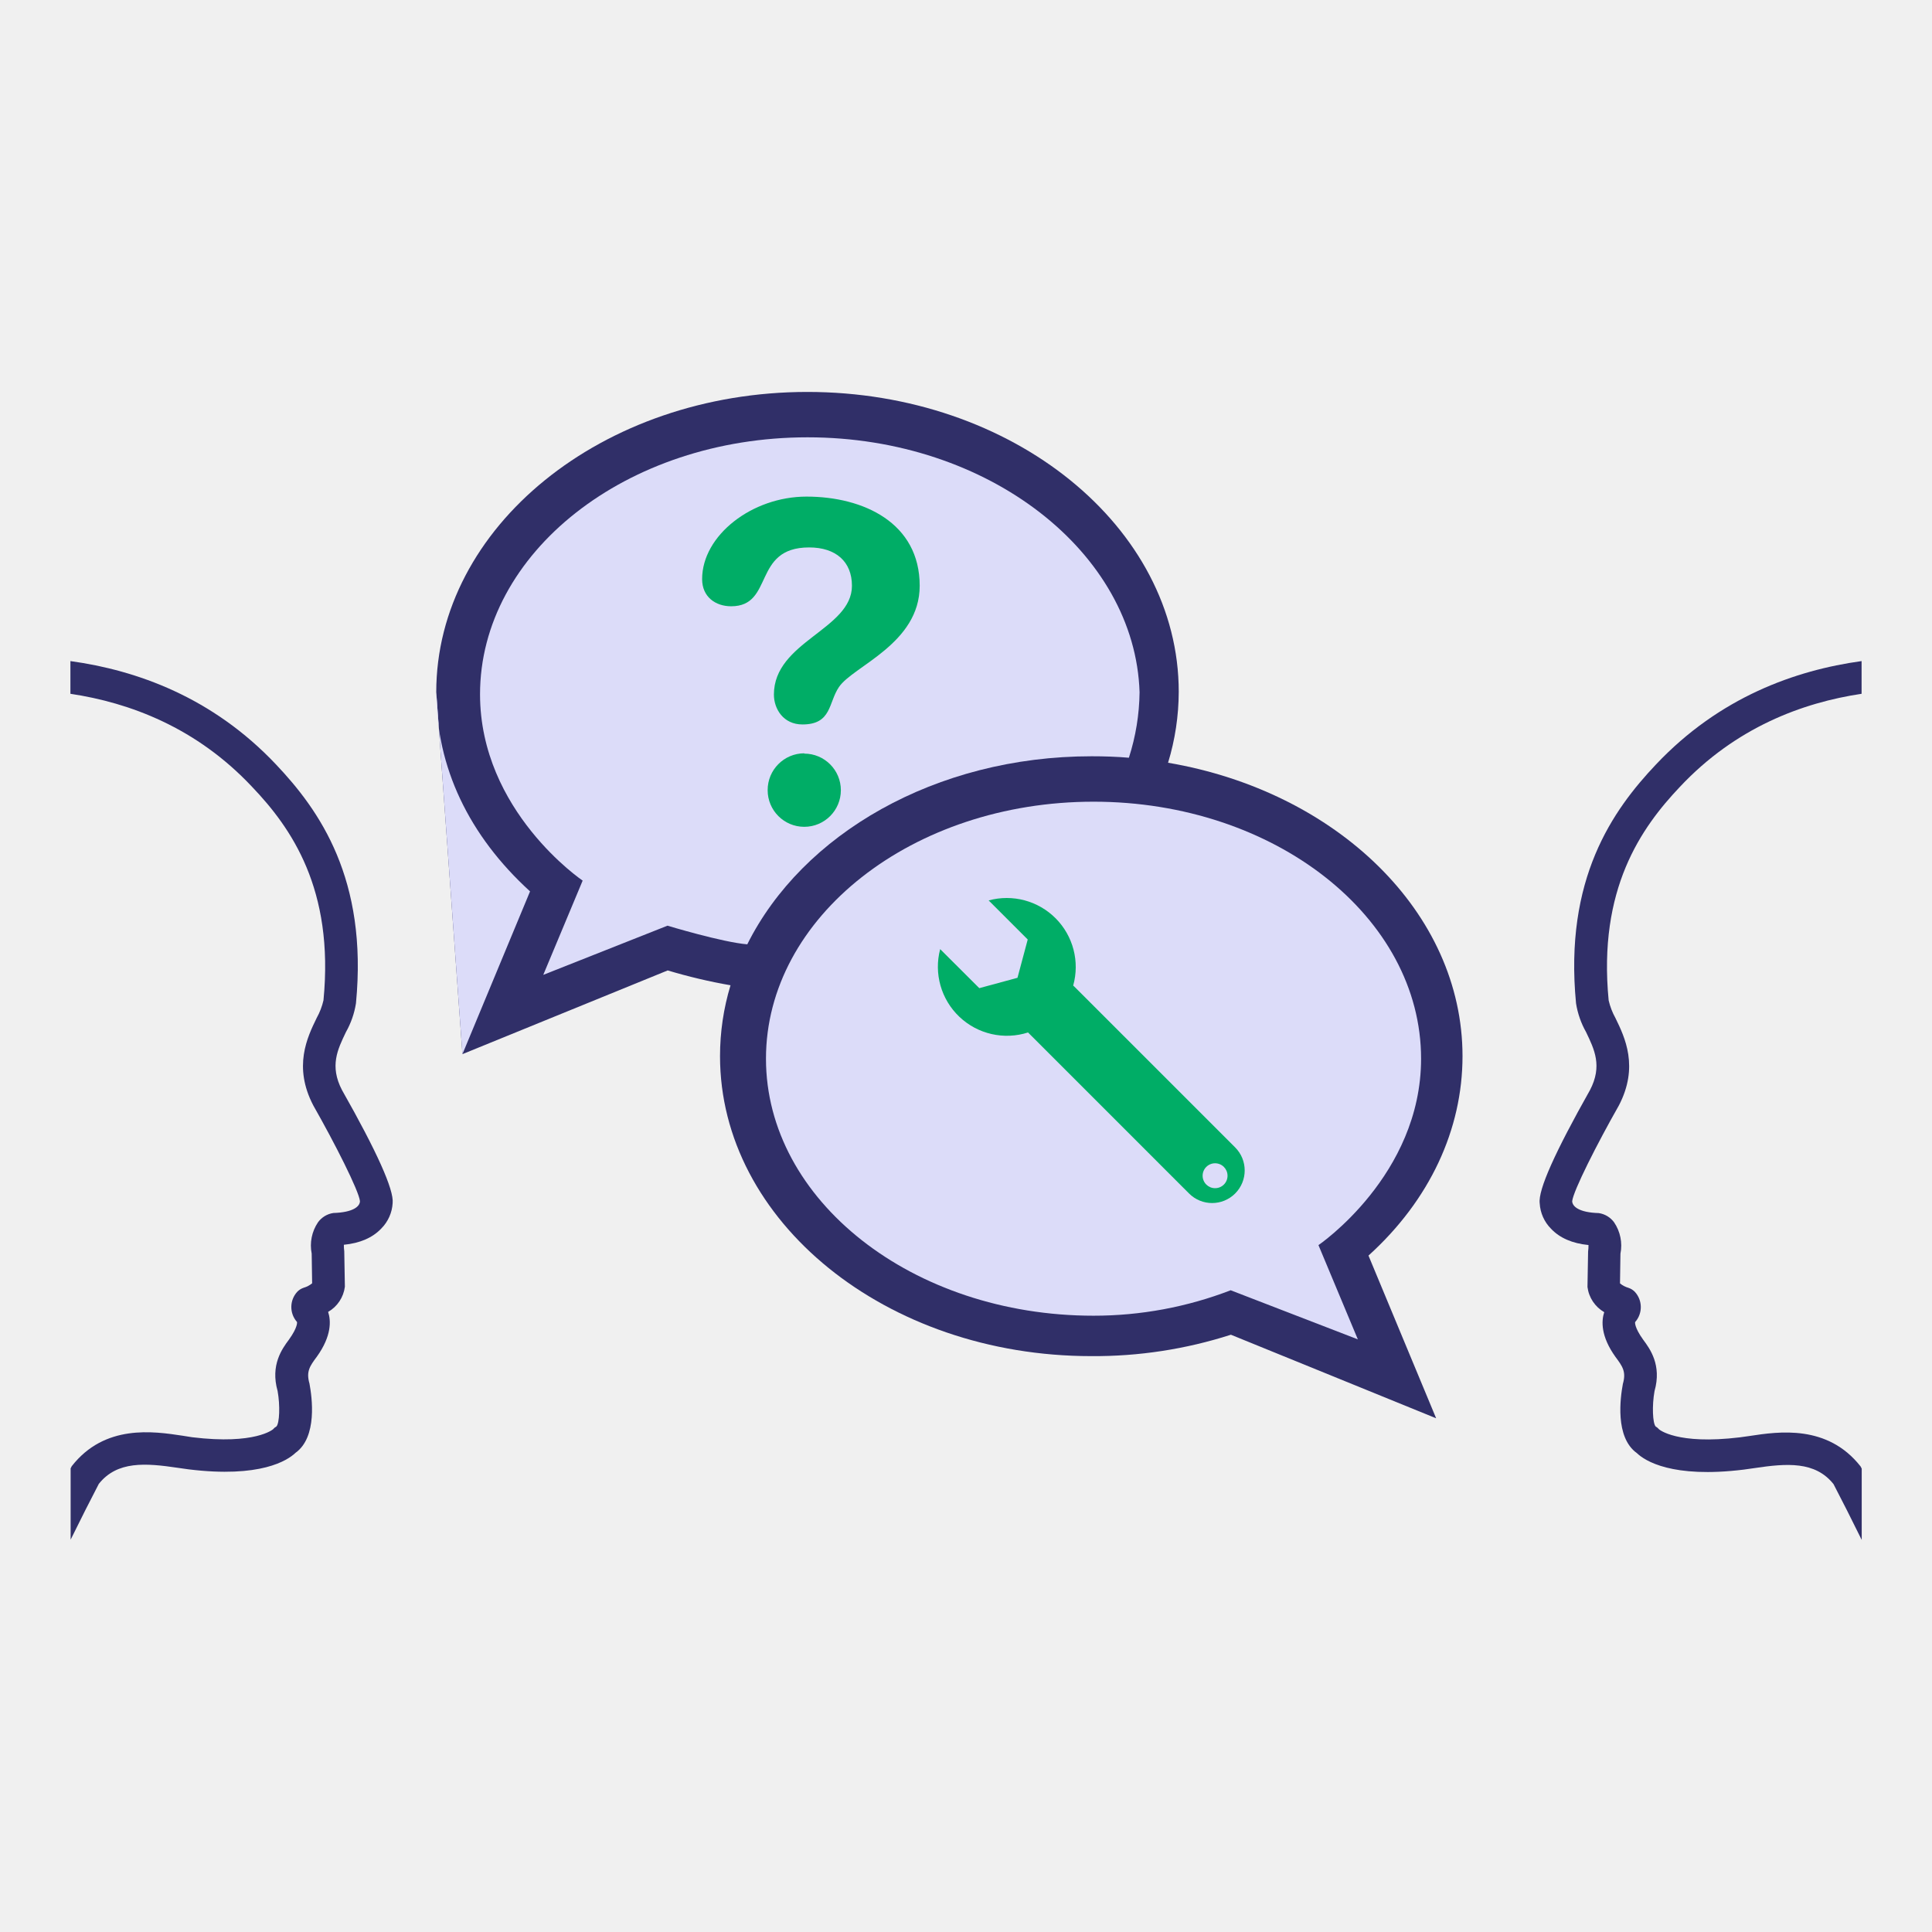
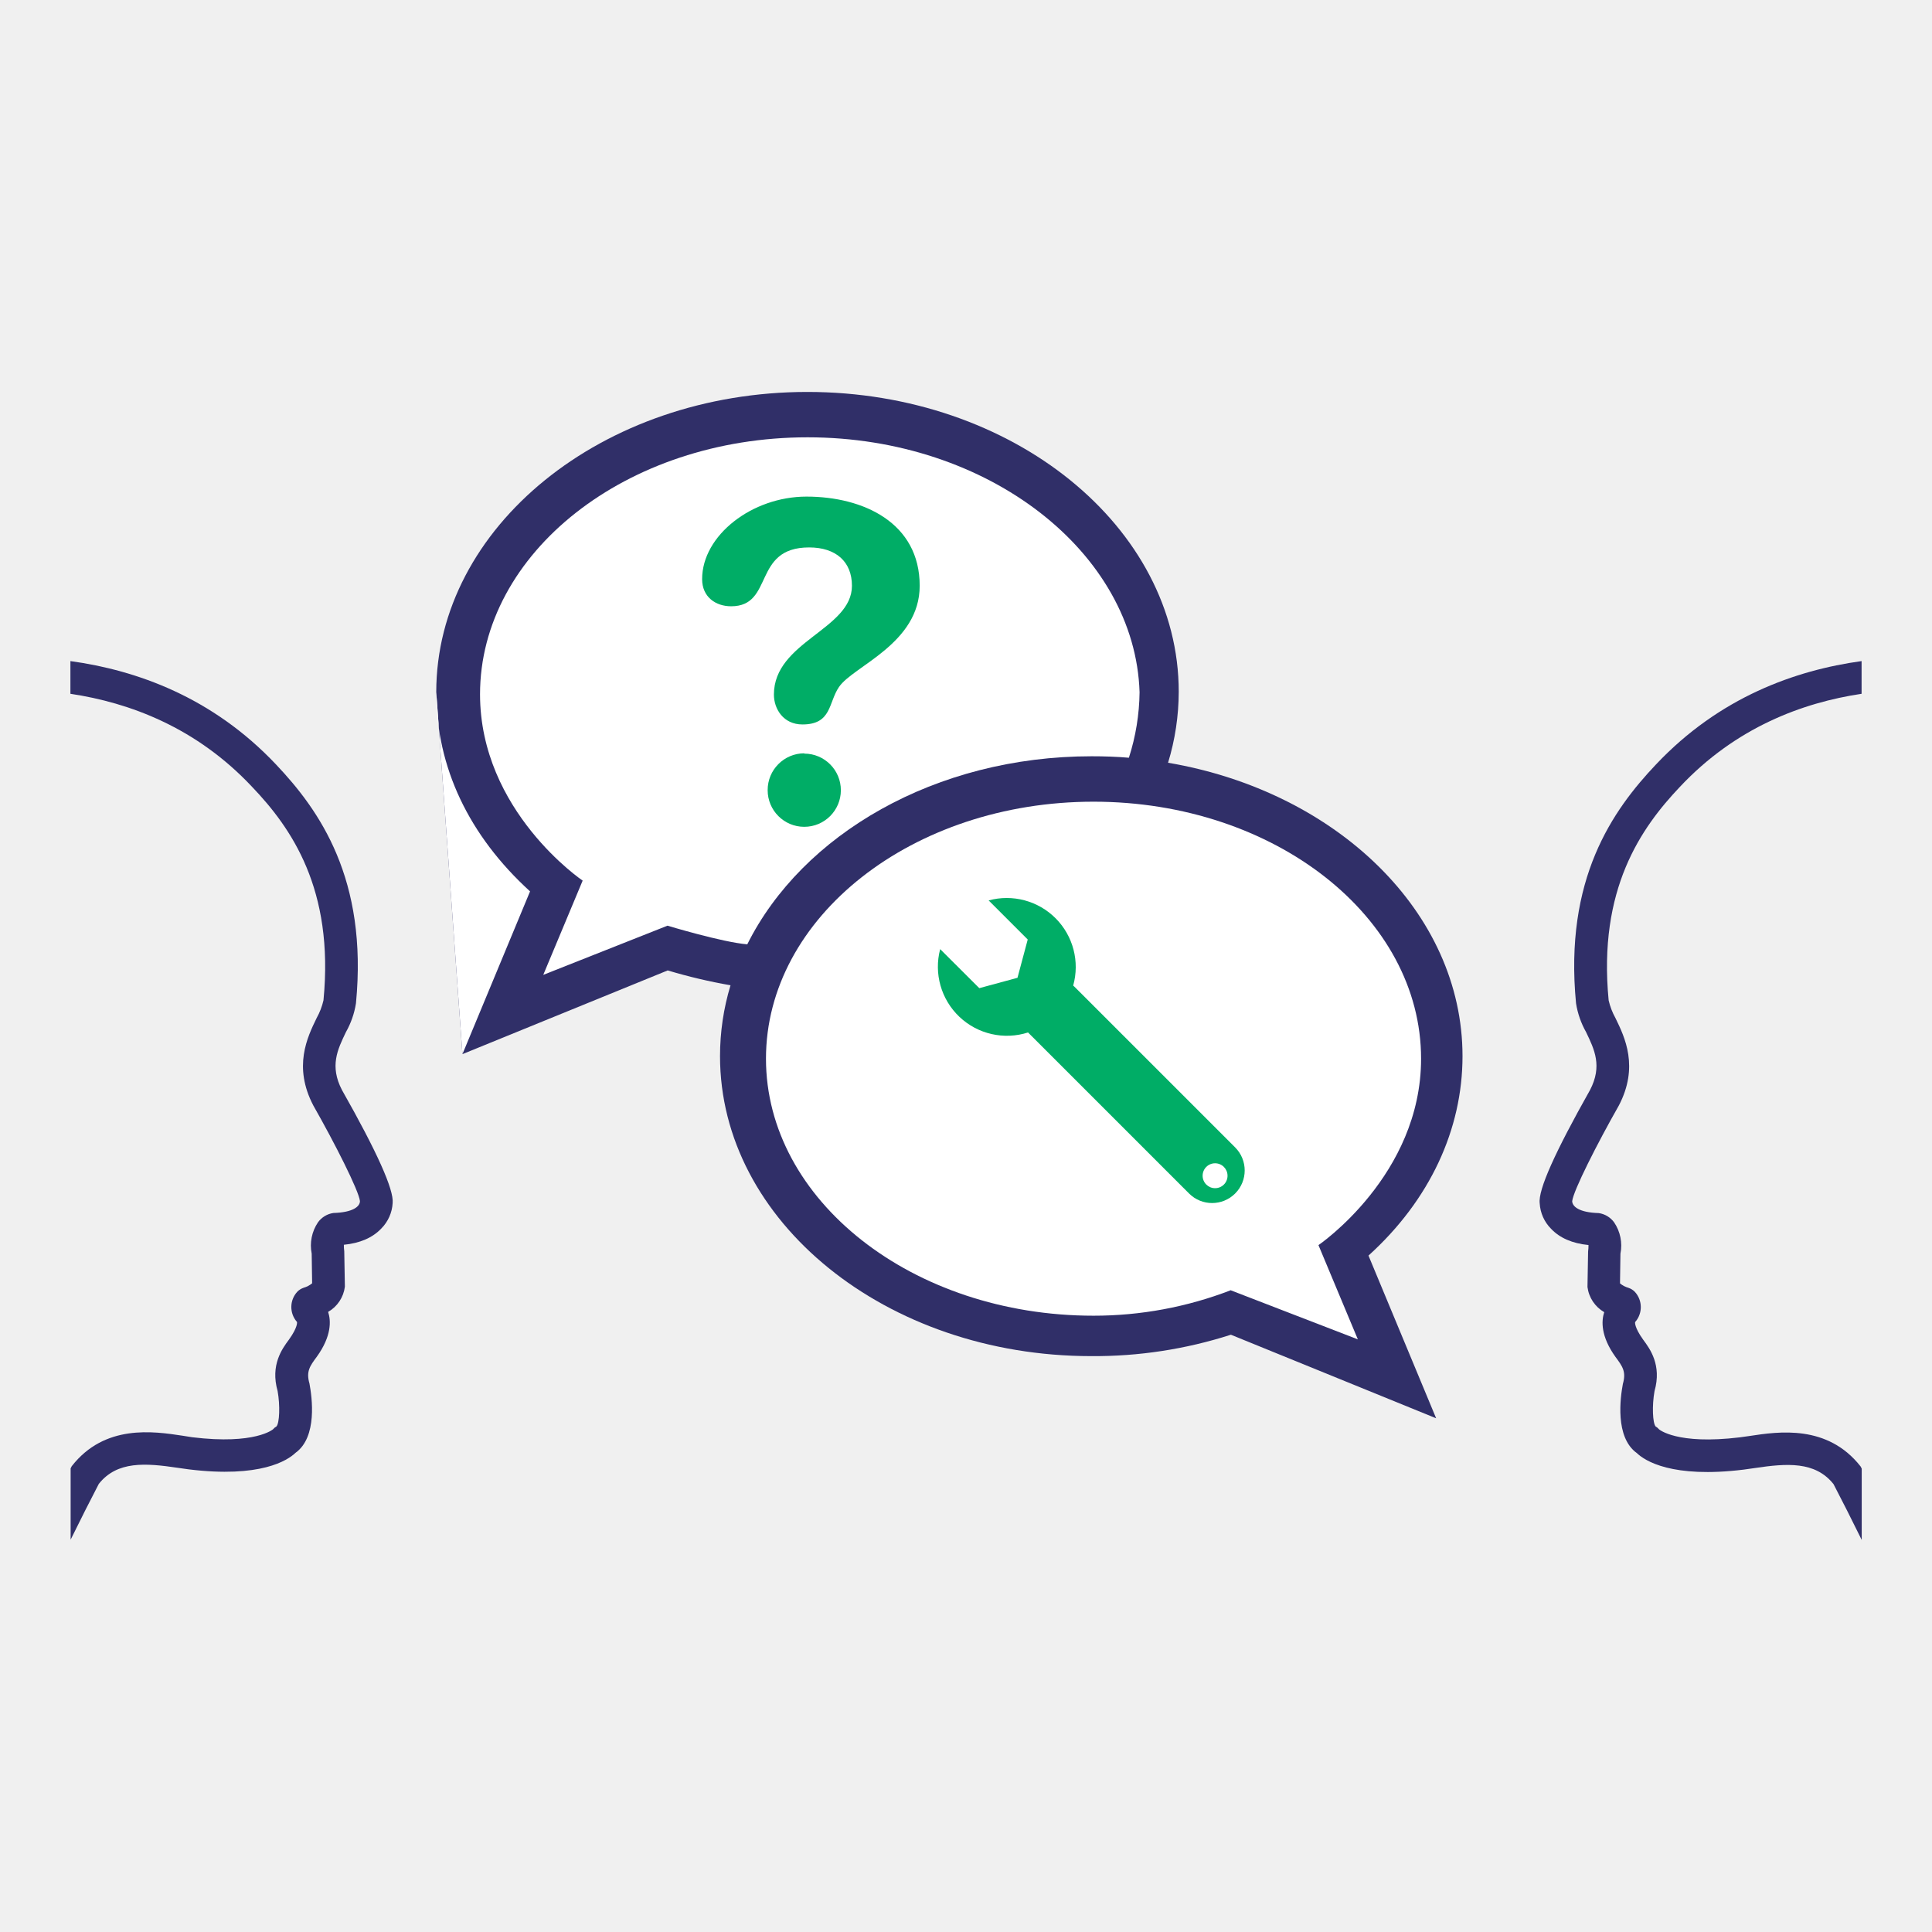
<svg xmlns="http://www.w3.org/2000/svg" id="Layer_1" data-name="Layer 1" viewBox="0 0 436 436">
  <defs>
-     <style>.cls-1{fill:#302f68;}.cls-2{fill:#dcdcf9;}.cls-3{fill:#00ad66;}.cls-4{fill:none;}</style>
+     <style>.cls-1{fill:#302f68;}.cls-2{fill:#fff;}.cls-3{fill:#00ad66;}.cls-4{fill:none;}</style>
  </defs>
  <path class="cls-1" d="M104.36,237.89,150.68,219a123.09,123.09,0,0,0,14.18,3.35,55,55,0,0,0-2.37,16c0,37.25,37.44,67.69,83.76,67.69a100.65,100.65,0,0,0,31.53-4.83l46.32,18.86-15.27-36.72c13.85-12.53,21.22-28.5,21.22-45h0c0-32.47-28.45-59.75-66.45-66.22a55.32,55.32,0,0,0,2.41-16c0-37.24-37.48-67.68-83.81-67.68S98.45,119,98.45,156.21" />
  <path class="cls-2" d="M98.45,156.21c0,16.92,7.37,32.38,21.17,44.95l-15.26,36.73" />
  <path class="cls-2" d="M108.33,156.69c0-31.91,33-58,73.92-58s73.93,26.09,74.92,57.53A50,50,0,0,1,254.76,171c-2.79-.24-5.58-.33-8.42-.33-35.26,0-65.32,17.63-77.7,42.44-5.67-.47-18-4.21-18-4.21L122.6,220l8.89-21.27s-23.16-15.64-23.16-42.06" />
  <path class="cls-2" d="M277.78,291.16a86,86,0,0,1-31,5.76c-40.89,0-73.92-26.09-73.92-58s33-58,73.92-58,73.92,26.09,73.92,58c0,26.33-23.16,42.07-23.16,42.07l8.89,21.27-28.64-11.06Z" />
  <path class="cls-1" d="M77.18,246c-2.83-5.43-1-9.15.89-13.09a19.34,19.34,0,0,0,2.26-6.48c2.71-28.06-8.23-43.56-18.06-53.93-14.35-15.19-31.45-21.25-46.38-23.31v7.38c13.35,2,28.42,7.59,41,21C65.7,186.8,75.44,200.62,73,225.74a15.27,15.27,0,0,1-1.54,4c-2.12,4.35-5.34,11-.74,19.76,4.86,8.55,10.26,19.2,10.51,21.56,0,1.22-1.58,2.55-6,2.68a5.23,5.23,0,0,0-3.46,2.09,9.36,9.36,0,0,0-1.43,7.08l.1,6.7a5.41,5.41,0,0,1-1.91,1,3.58,3.58,0,0,0-1.44.9,5.09,5.09,0,0,0-.06,6.83s.25,1.1-1.84,4c-1.48,2-4.22,5.68-2.54,11.58.59,3.27.43,7.25-.27,8a2.37,2.37,0,0,0-.75.62s-4,3.54-18.22,1.81L41.19,324c-6.57-1-17.57-2.64-25,6.88l-.25.49v16.09c2.26-4.6,4.53-9.08,6.36-12.59,4.14-5.21,10.55-4.71,17.85-3.62l2.41.34c16.2,2,22.33-2,24.12-3.72,5-3.57,3.73-12.58,3.16-15.63-.79-2.76.08-3.94,1.69-6.11,3.31-4.63,3.18-8.07,2.52-10.07a7.66,7.66,0,0,0,3.78-5.68l-.14-8a9.88,9.88,0,0,1-.09-1.47c3.64-.36,6.47-1.58,8.45-3.67a8.83,8.83,0,0,0,2.56-5.74C88.92,268.5,85.05,259.88,77.18,246Z" />
  <path class="cls-1" d="M358.82,246c2.83-5.43,1-9.15-.89-13.09a19.34,19.34,0,0,1-2.26-6.48c-2.71-28.06,8.23-43.56,18.06-53.93,14.35-15.19,31.45-21.25,46.38-23.31v7.38c-13.35,2-28.42,7.59-41,21-8.77,9.25-18.51,23.07-16.08,48.19a15.27,15.27,0,0,0,1.54,4c2.12,4.35,5.34,11,.74,19.76-4.86,8.55-10.26,19.2-10.51,21.56.05,1.22,1.58,2.55,6,2.68a5.23,5.23,0,0,1,3.46,2.09,9.36,9.36,0,0,1,1.43,7.08l-.1,6.7a5.41,5.41,0,0,0,1.91,1,3.58,3.58,0,0,1,1.44.9,5.09,5.09,0,0,1,.06,6.83s-.25,1.1,1.84,4c1.48,2,4.22,5.68,2.54,11.58-.59,3.27-.43,7.25.27,8a2.37,2.37,0,0,1,.75.62s4,3.54,18.22,1.81l2.22-.31c6.57-1,17.57-2.64,25.05,6.88l.25.49v16.09c-2.26-4.6-4.53-9.08-6.36-12.59-4.14-5.21-10.55-4.71-17.85-3.62l-2.41.34c-16.2,2-22.33-2-24.12-3.72-5-3.57-3.73-12.58-3.16-15.63.79-2.76-.08-3.94-1.69-6.11-3.31-4.63-3.18-8.07-2.52-10.07a7.66,7.66,0,0,1-3.78-5.68l.14-8a9.88,9.88,0,0,0,.09-1.47c-3.64-.36-6.47-1.58-8.45-3.67a8.83,8.83,0,0,1-2.56-5.74C347.08,268.5,351,259.88,358.82,246Z" />
  <path class="cls-3" d="M182,112.07c12.87,0,25.55,5.93,25.55,20.12,0,13.08-15,18.11-18.21,22.84-2.41,3.52-1.61,8.46-8.25,8.46-4.32,0-6.44-3.52-6.44-6.74,0-12,17.61-14.69,17.61-24.56,0-5.43-3.62-8.65-9.66-8.65-12.88,0-7.85,13.28-17.6,13.28-3.52,0-6.55-2.11-6.55-6.13C158.45,120.82,169.72,112.07,182,112.07Zm-.5,58a8.26,8.26,0,1,1-8.26,8.25A8.29,8.29,0,0,1,181.5,170Z" />
  <path class="cls-3" d="M242.48,222.68l-.29-.26a15.57,15.57,0,0,0-19.08-19.22l8.82,8.82-2.31,8.64L221,223l-8.83-8.81A15.58,15.58,0,0,0,232,233l.05.05,36.29,36.29a7.35,7.35,0,0,0,10.4-10.4Zm31.73,45.46a2.81,2.81,0,1,1,2.81-2.81A2.8,2.8,0,0,1,274.21,268.14Z" />
  <rect class="cls-4" width="436" height="436" />
</svg>
